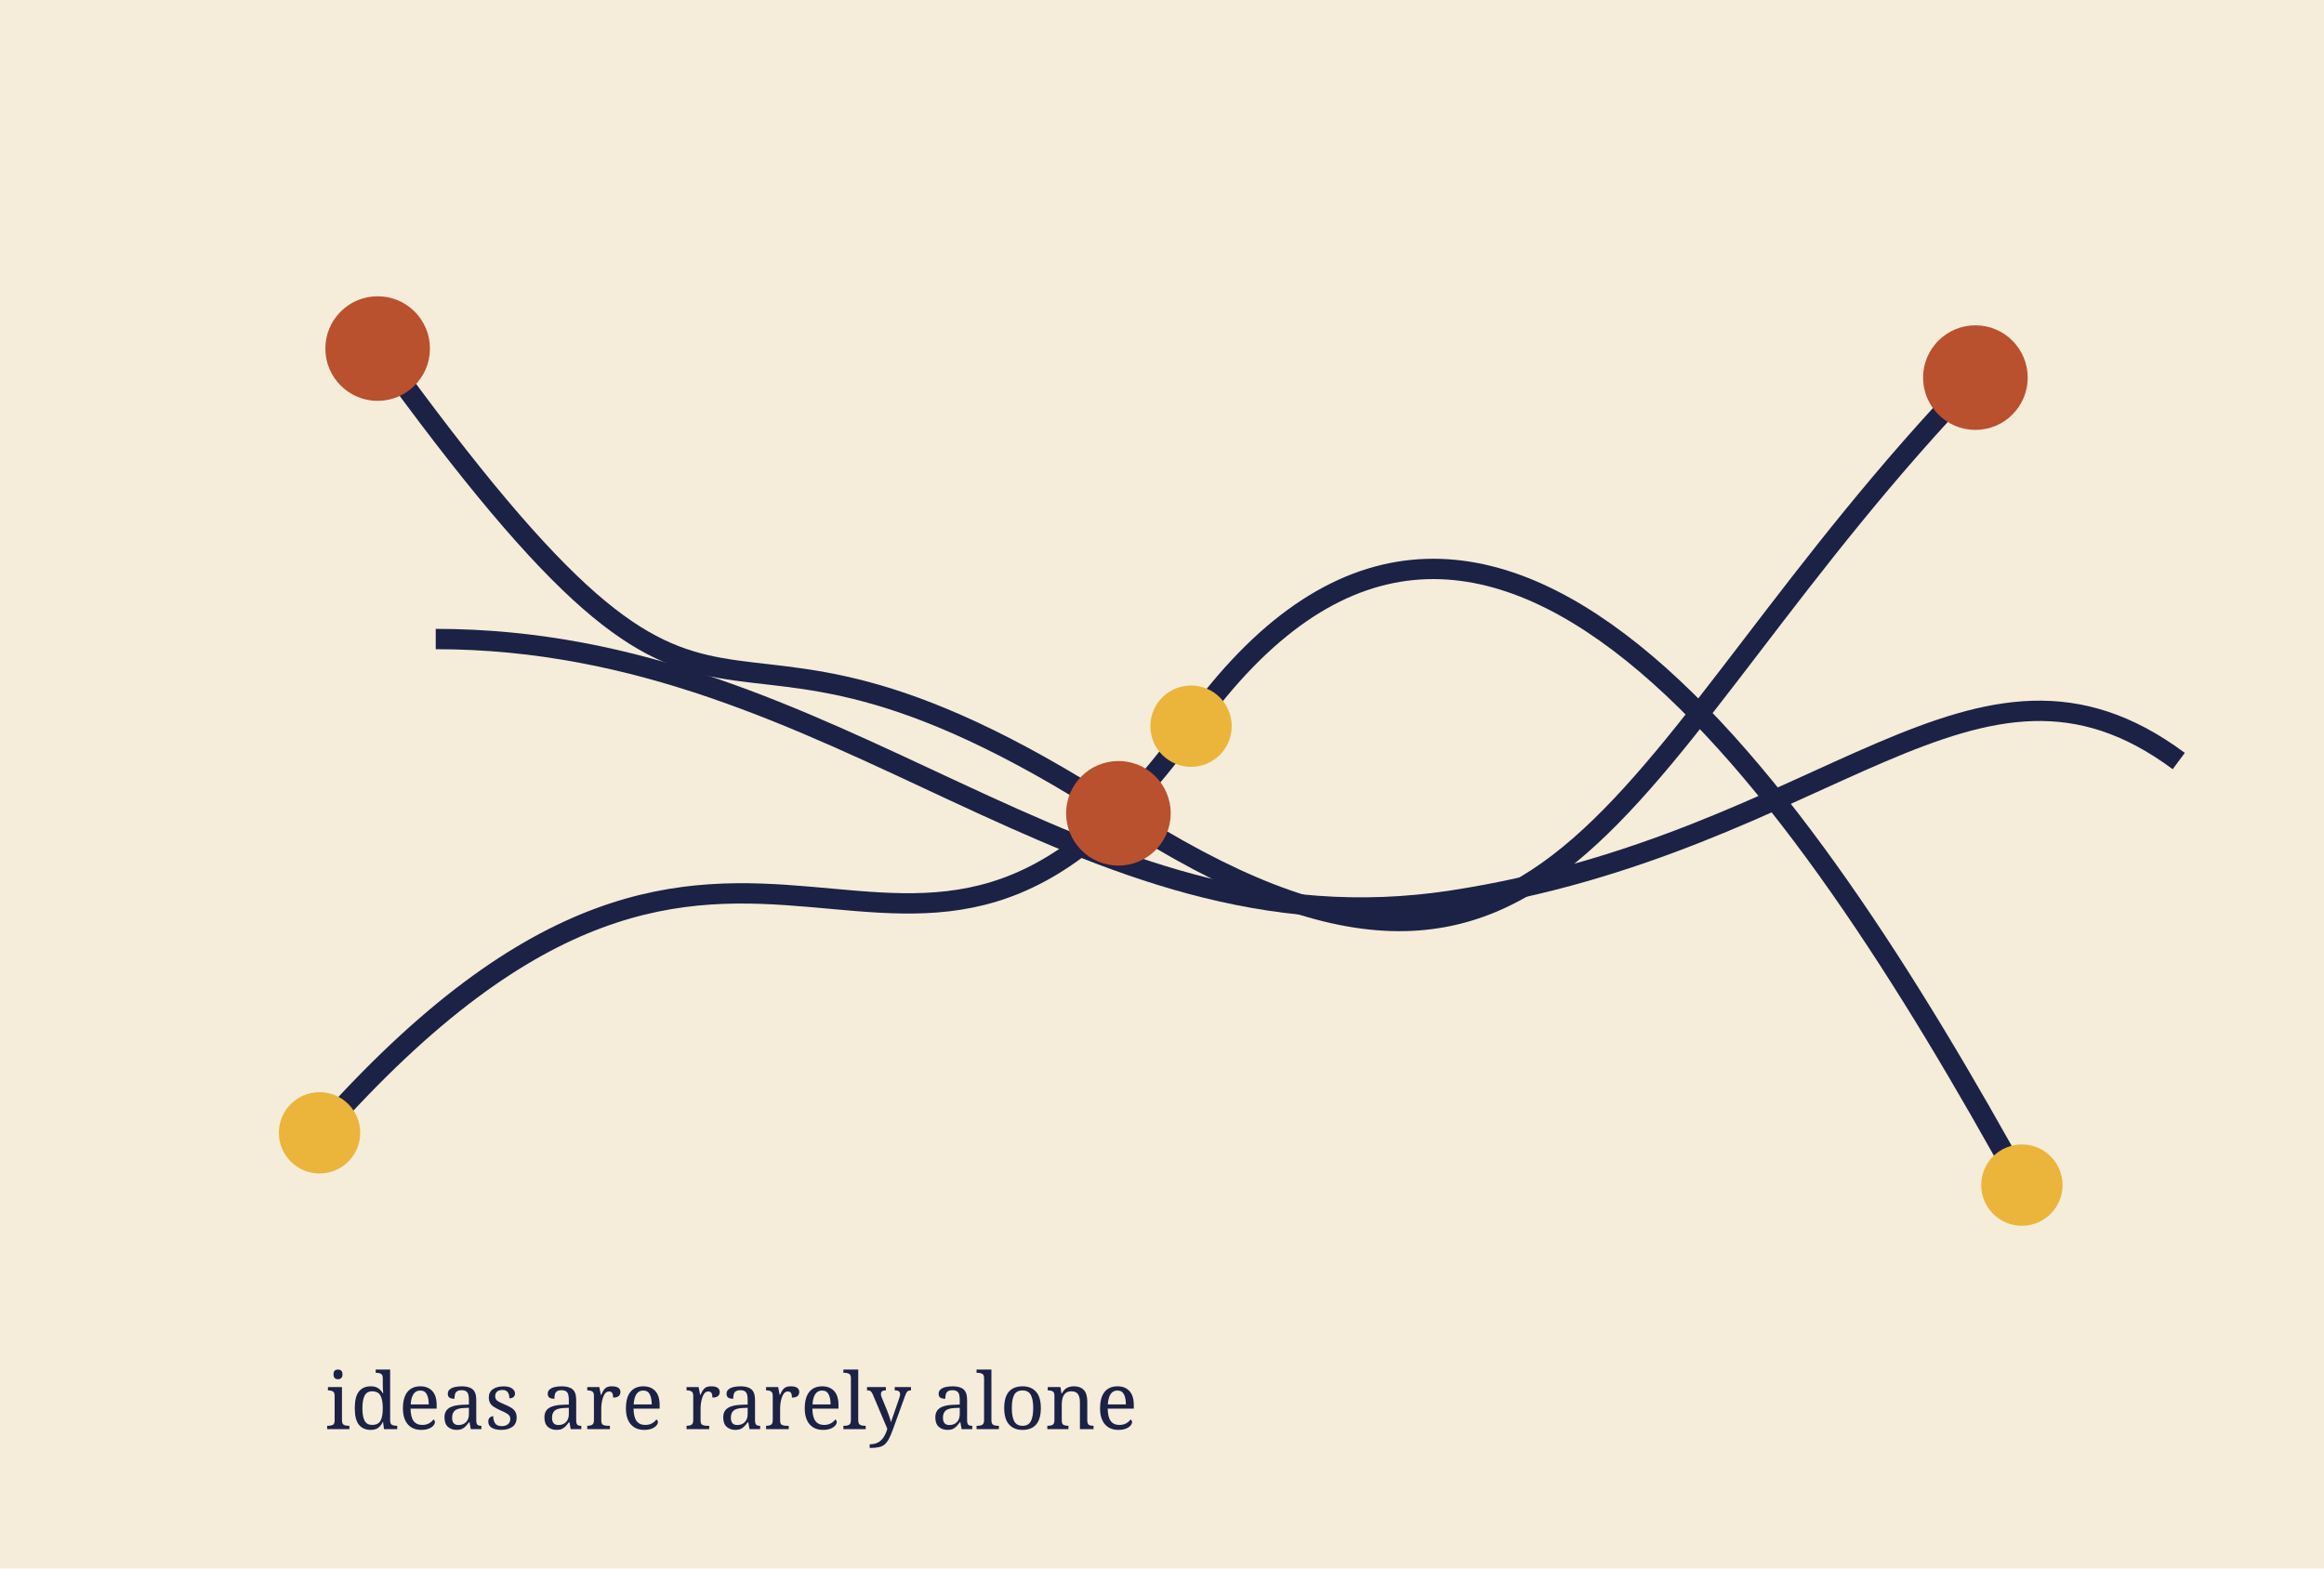
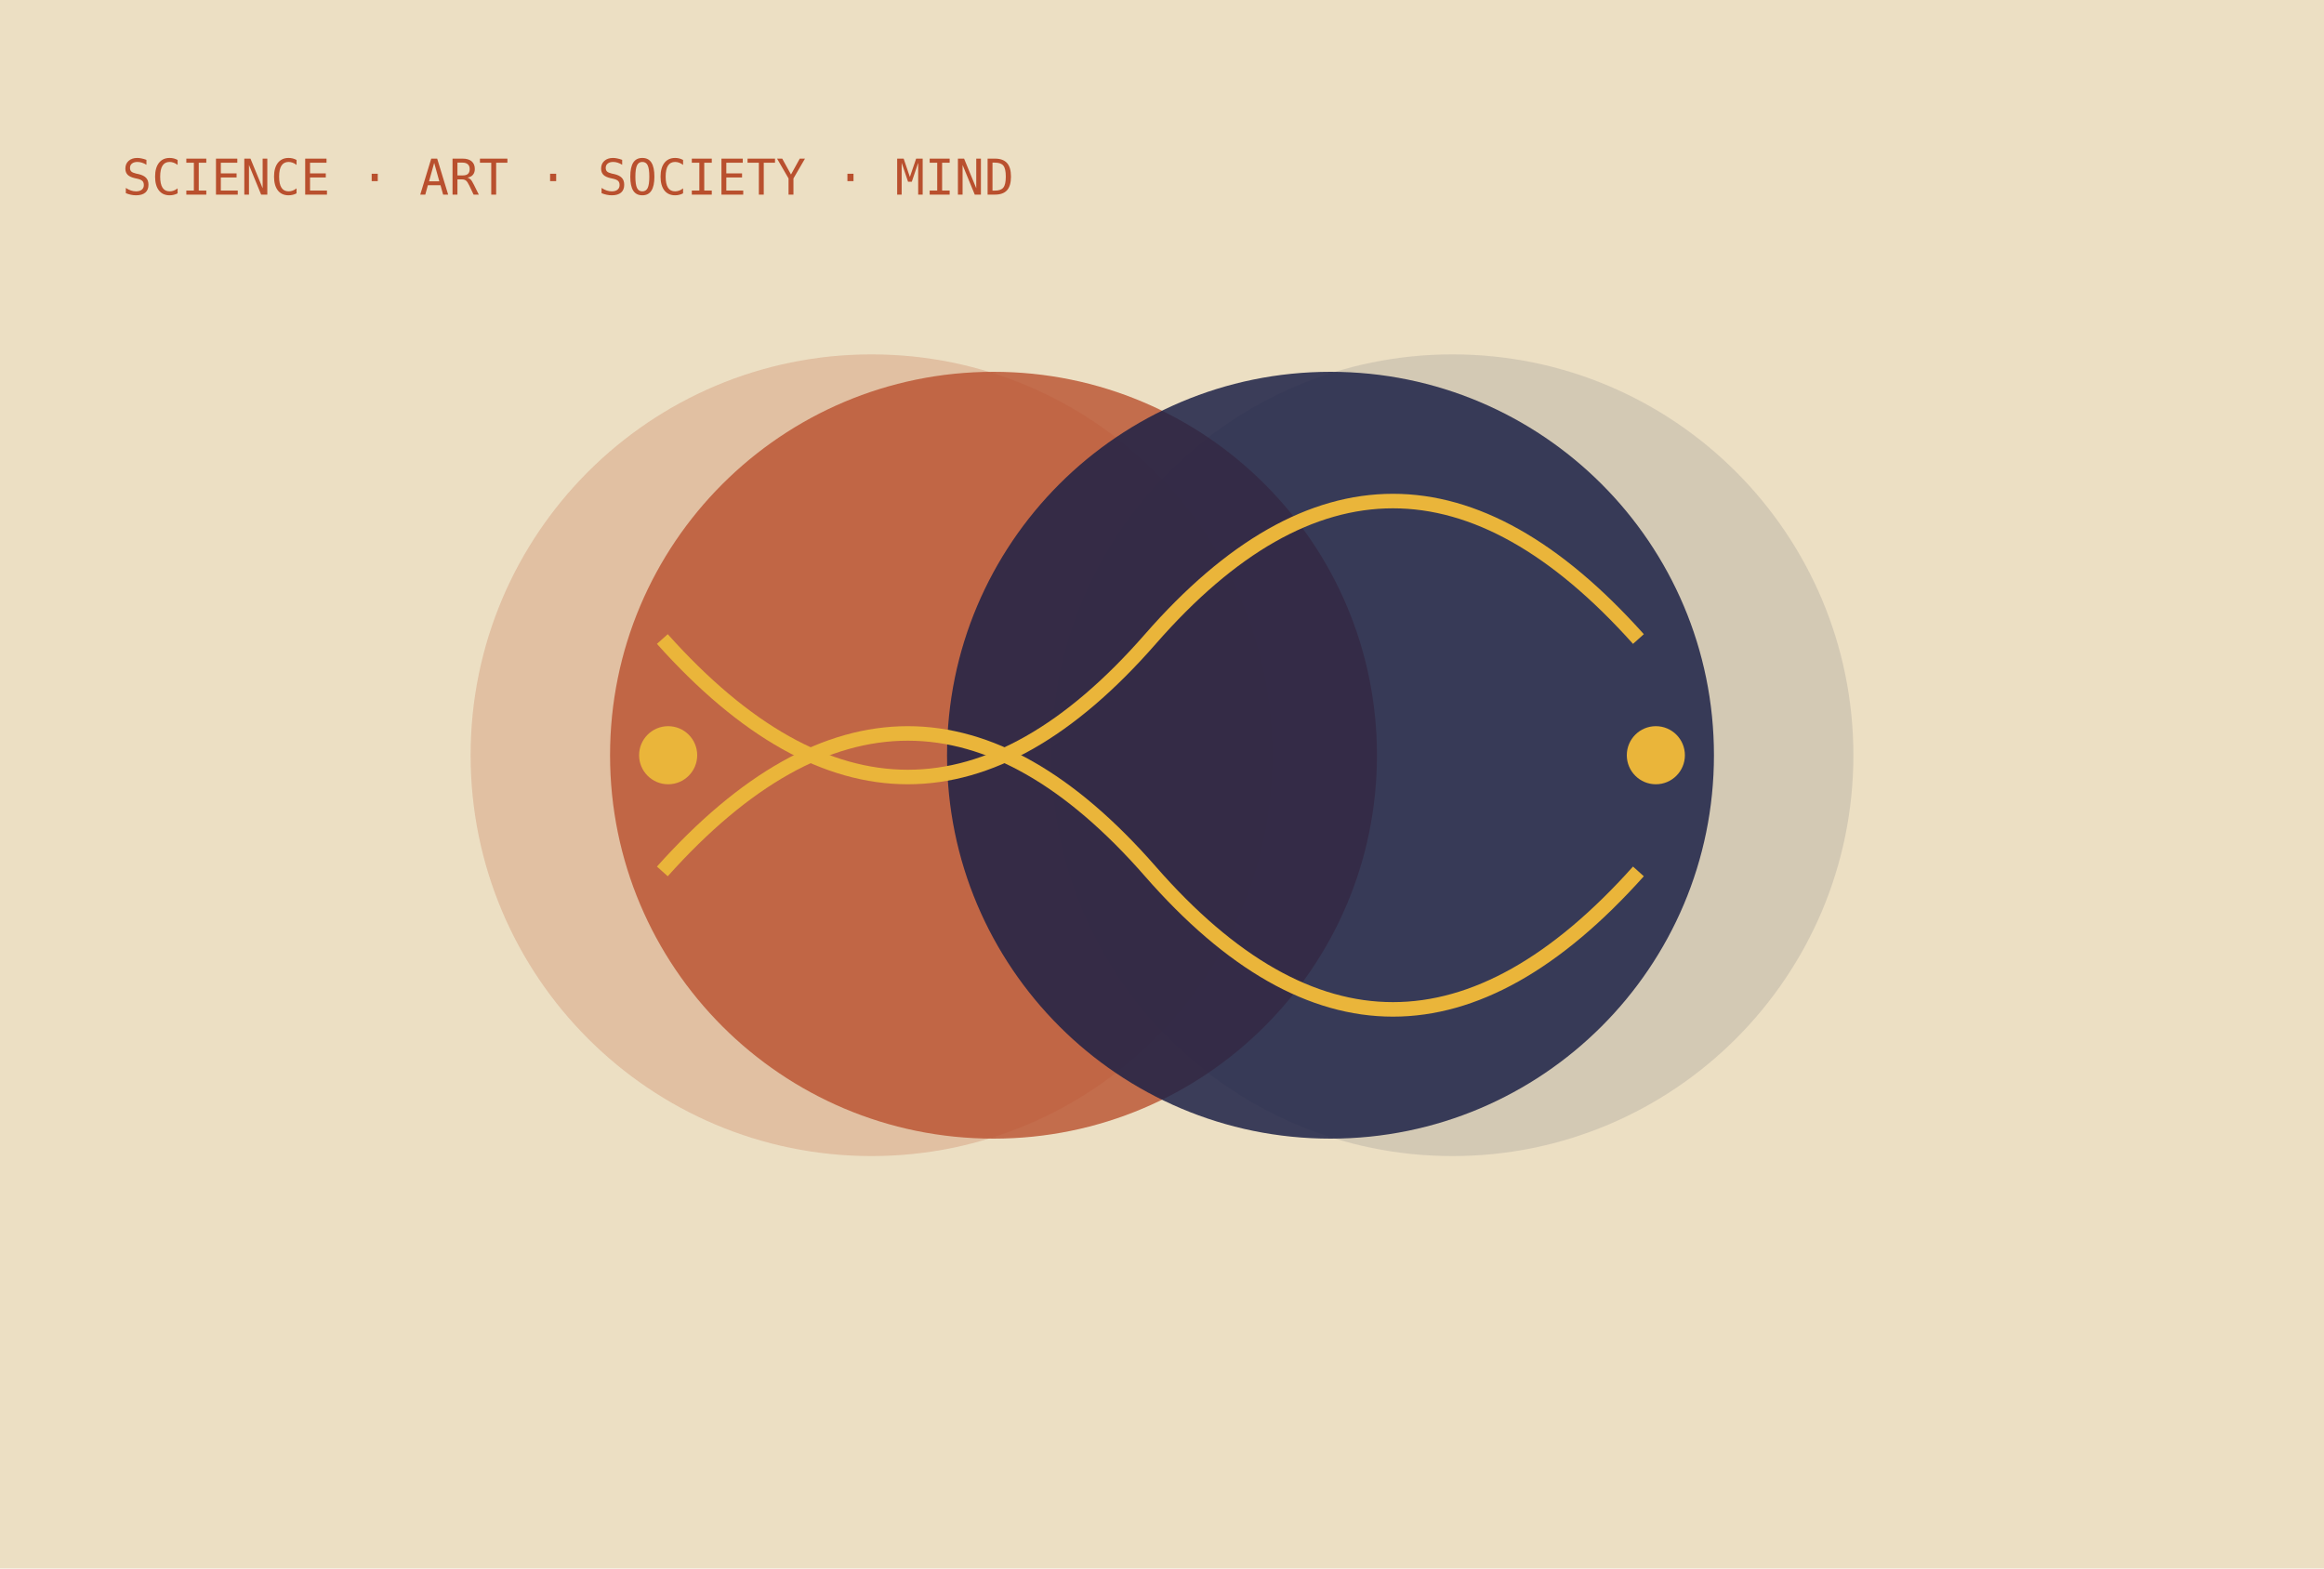
<svg xmlns="http://www.w3.org/2000/svg" viewBox="0 0 800 540">
-   <rect width="800" height="540" fill="#f5ecd9" />
-   <g fill="none" stroke="#1c2146" stroke-width="7">
-     <path d="M130 120C260 300 230 180 385 280S555 260 680 130" />
-     <path d="M110 390C260 220 310 390 410 250s210 20 286 158" />
-     <path d="M150 220c140 0 220 110 350 90s180-100 250-48" />
-   </g>
-   <g fill="#b9502e">
-     <circle cx="130" cy="120" r="18" />
-     <circle cx="385" cy="280" r="18" />
-     <circle cx="680" cy="130" r="18" />
+   <rect width="800" height="540" fill="#ecdfc3" />
+   <circle cx="300" cy="260" r="138" fill="#b9502e" opacity=".22" />
+   <circle cx="500" cy="260" r="138" fill="#1c2146" opacity=".12" />
+   <circle cx="342" cy="260" r="132" fill="#b9502e" opacity=".8" />
+   <circle cx="458" cy="260" r="132" fill="#1c2146" opacity=".85" />
+   <g fill="none" stroke="#eab53a" stroke-width="5">
+     <path d="M228 220q85 95 168 0t168 0" />
+     <path d="M228 300q85-95 168 0t168 0" />
  </g>
  <g fill="#eab53a">
-     <circle cx="110" cy="390" r="14" />
-     <circle cx="410" cy="250" r="14" />
-     <circle cx="696" cy="408" r="14" />
+     <circle cx="230" cy="260" r="10" />
+     <circle cx="570" cy="260" r="10" />
  </g>
-   <text x="112" y="492" fill="#1c2146" font-family="Georgia,serif" font-size="27">ideas are rarely alone</text>
+   <text x="42" y="67" font-family="monospace" font-size="17" fill="#b9502e">SCIENCE · ART · SOCIETY · MIND</text>
</svg>
